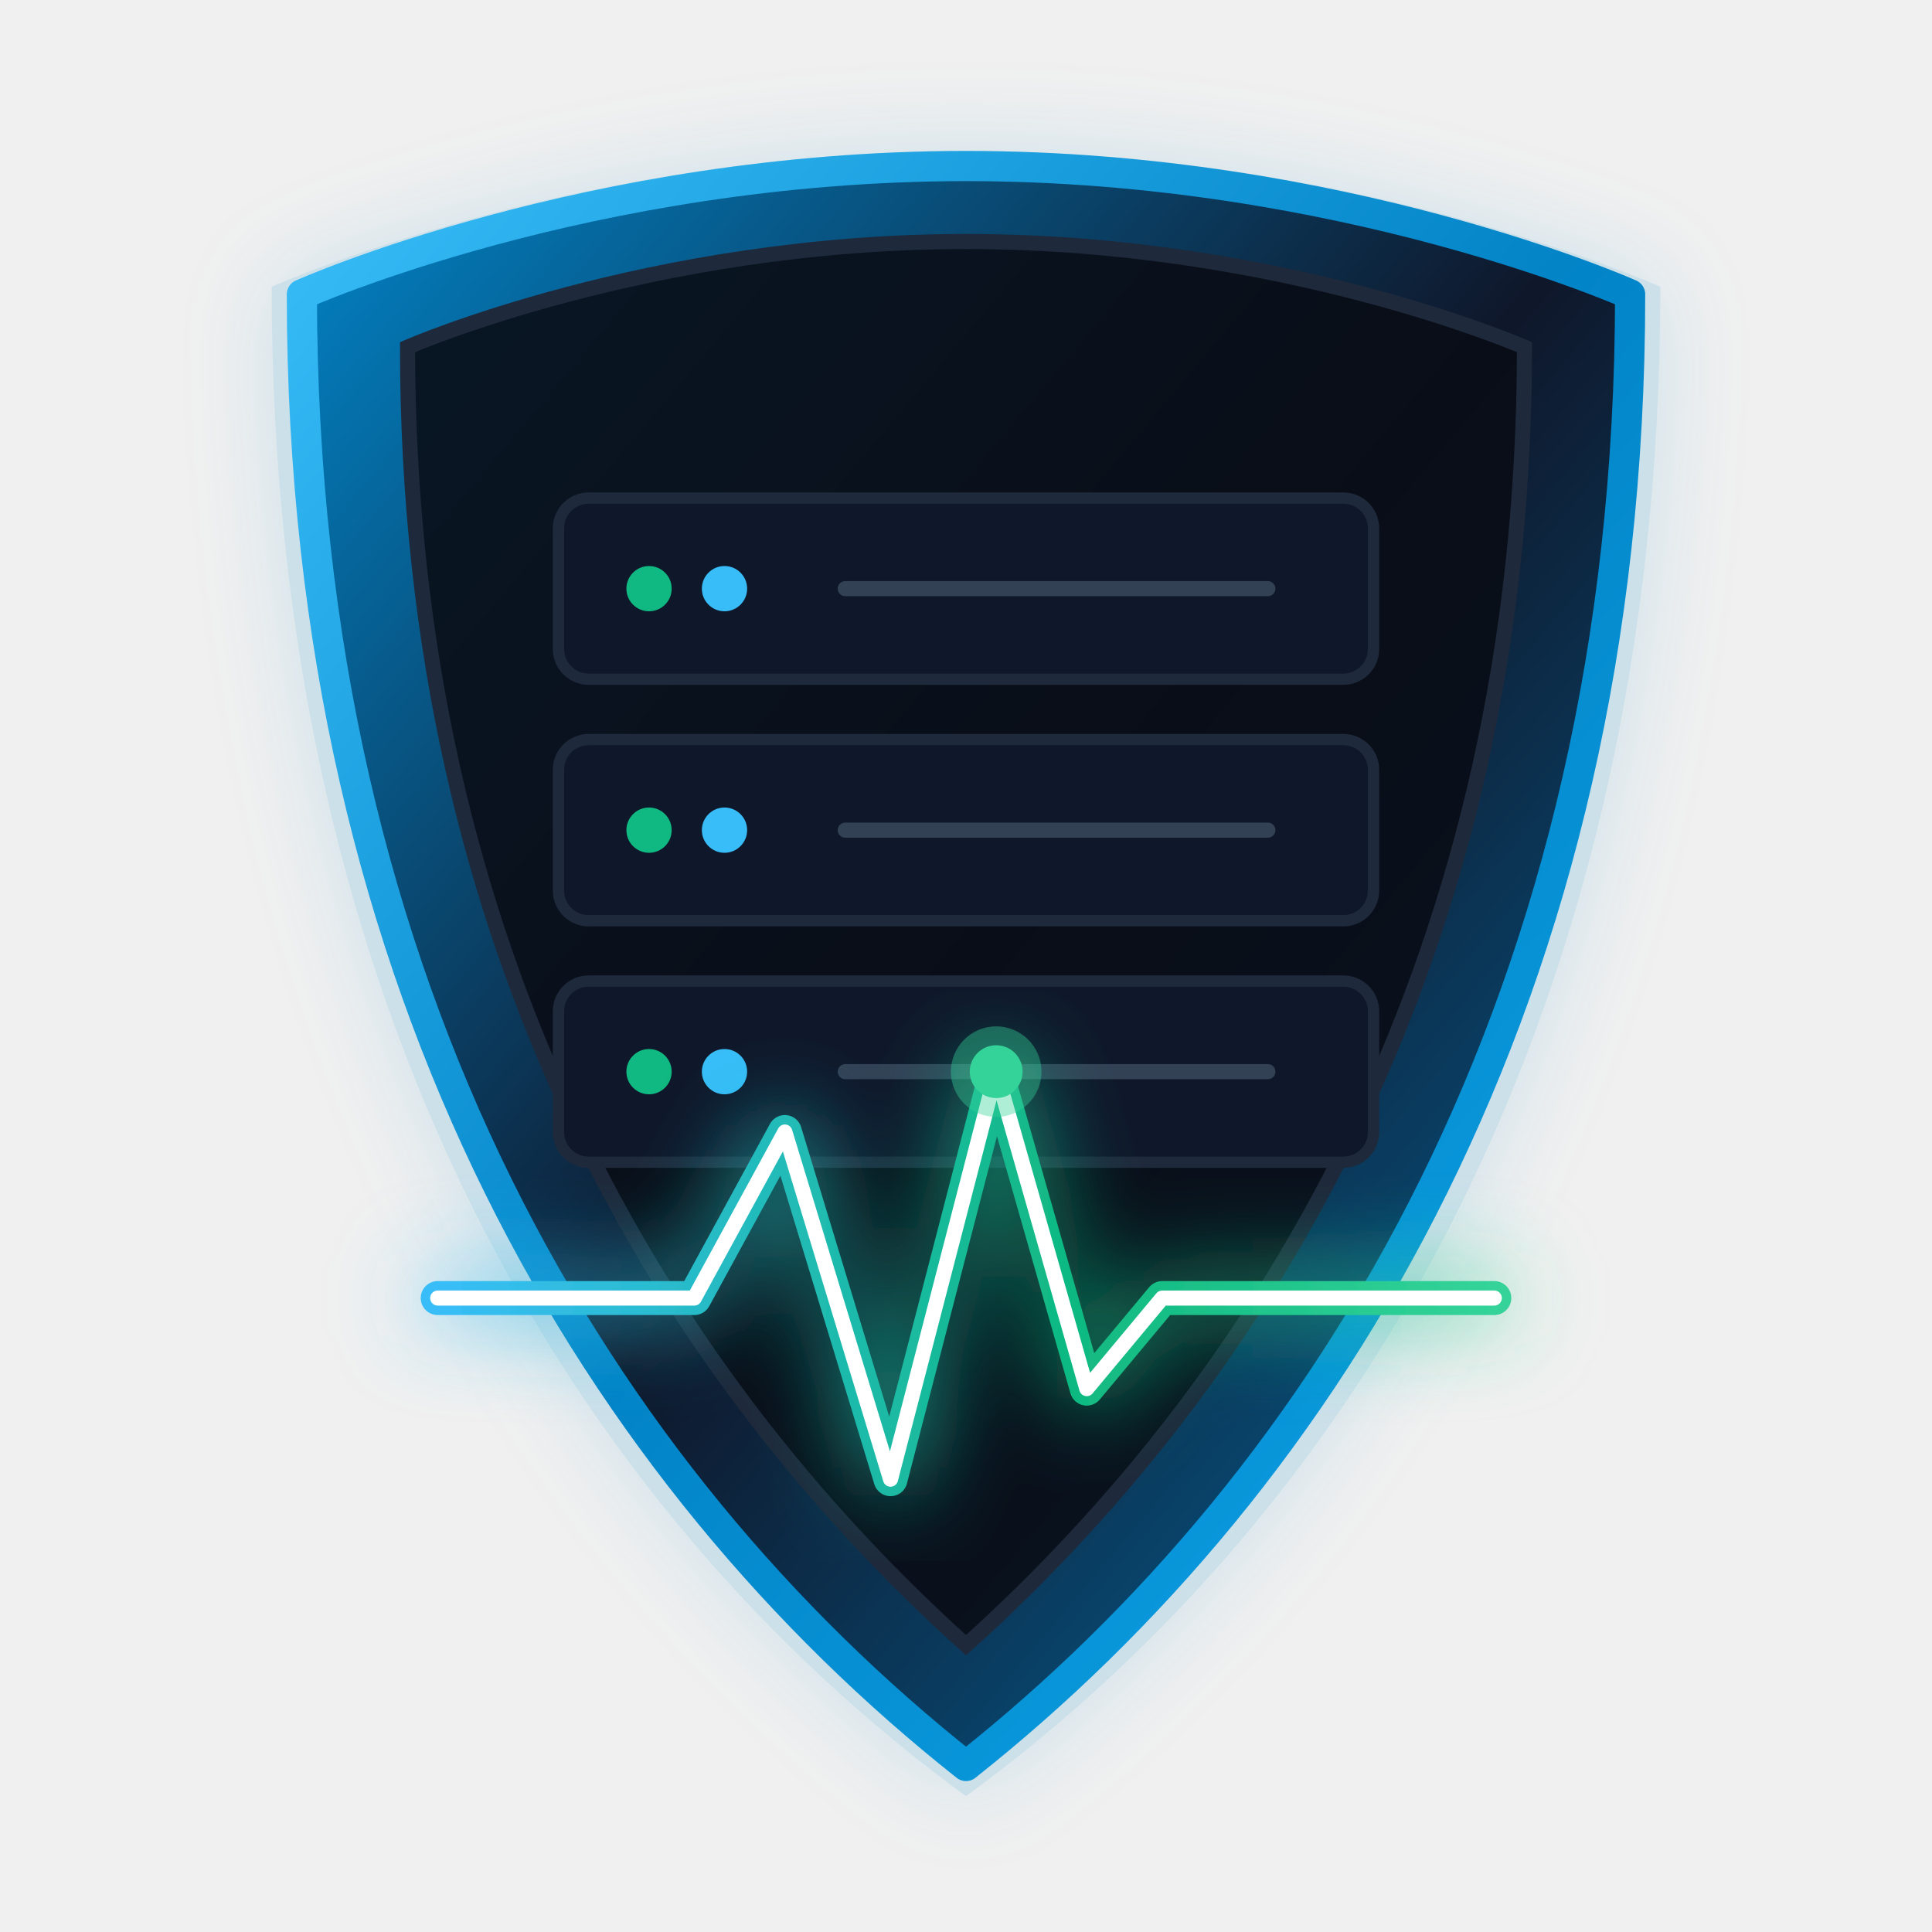
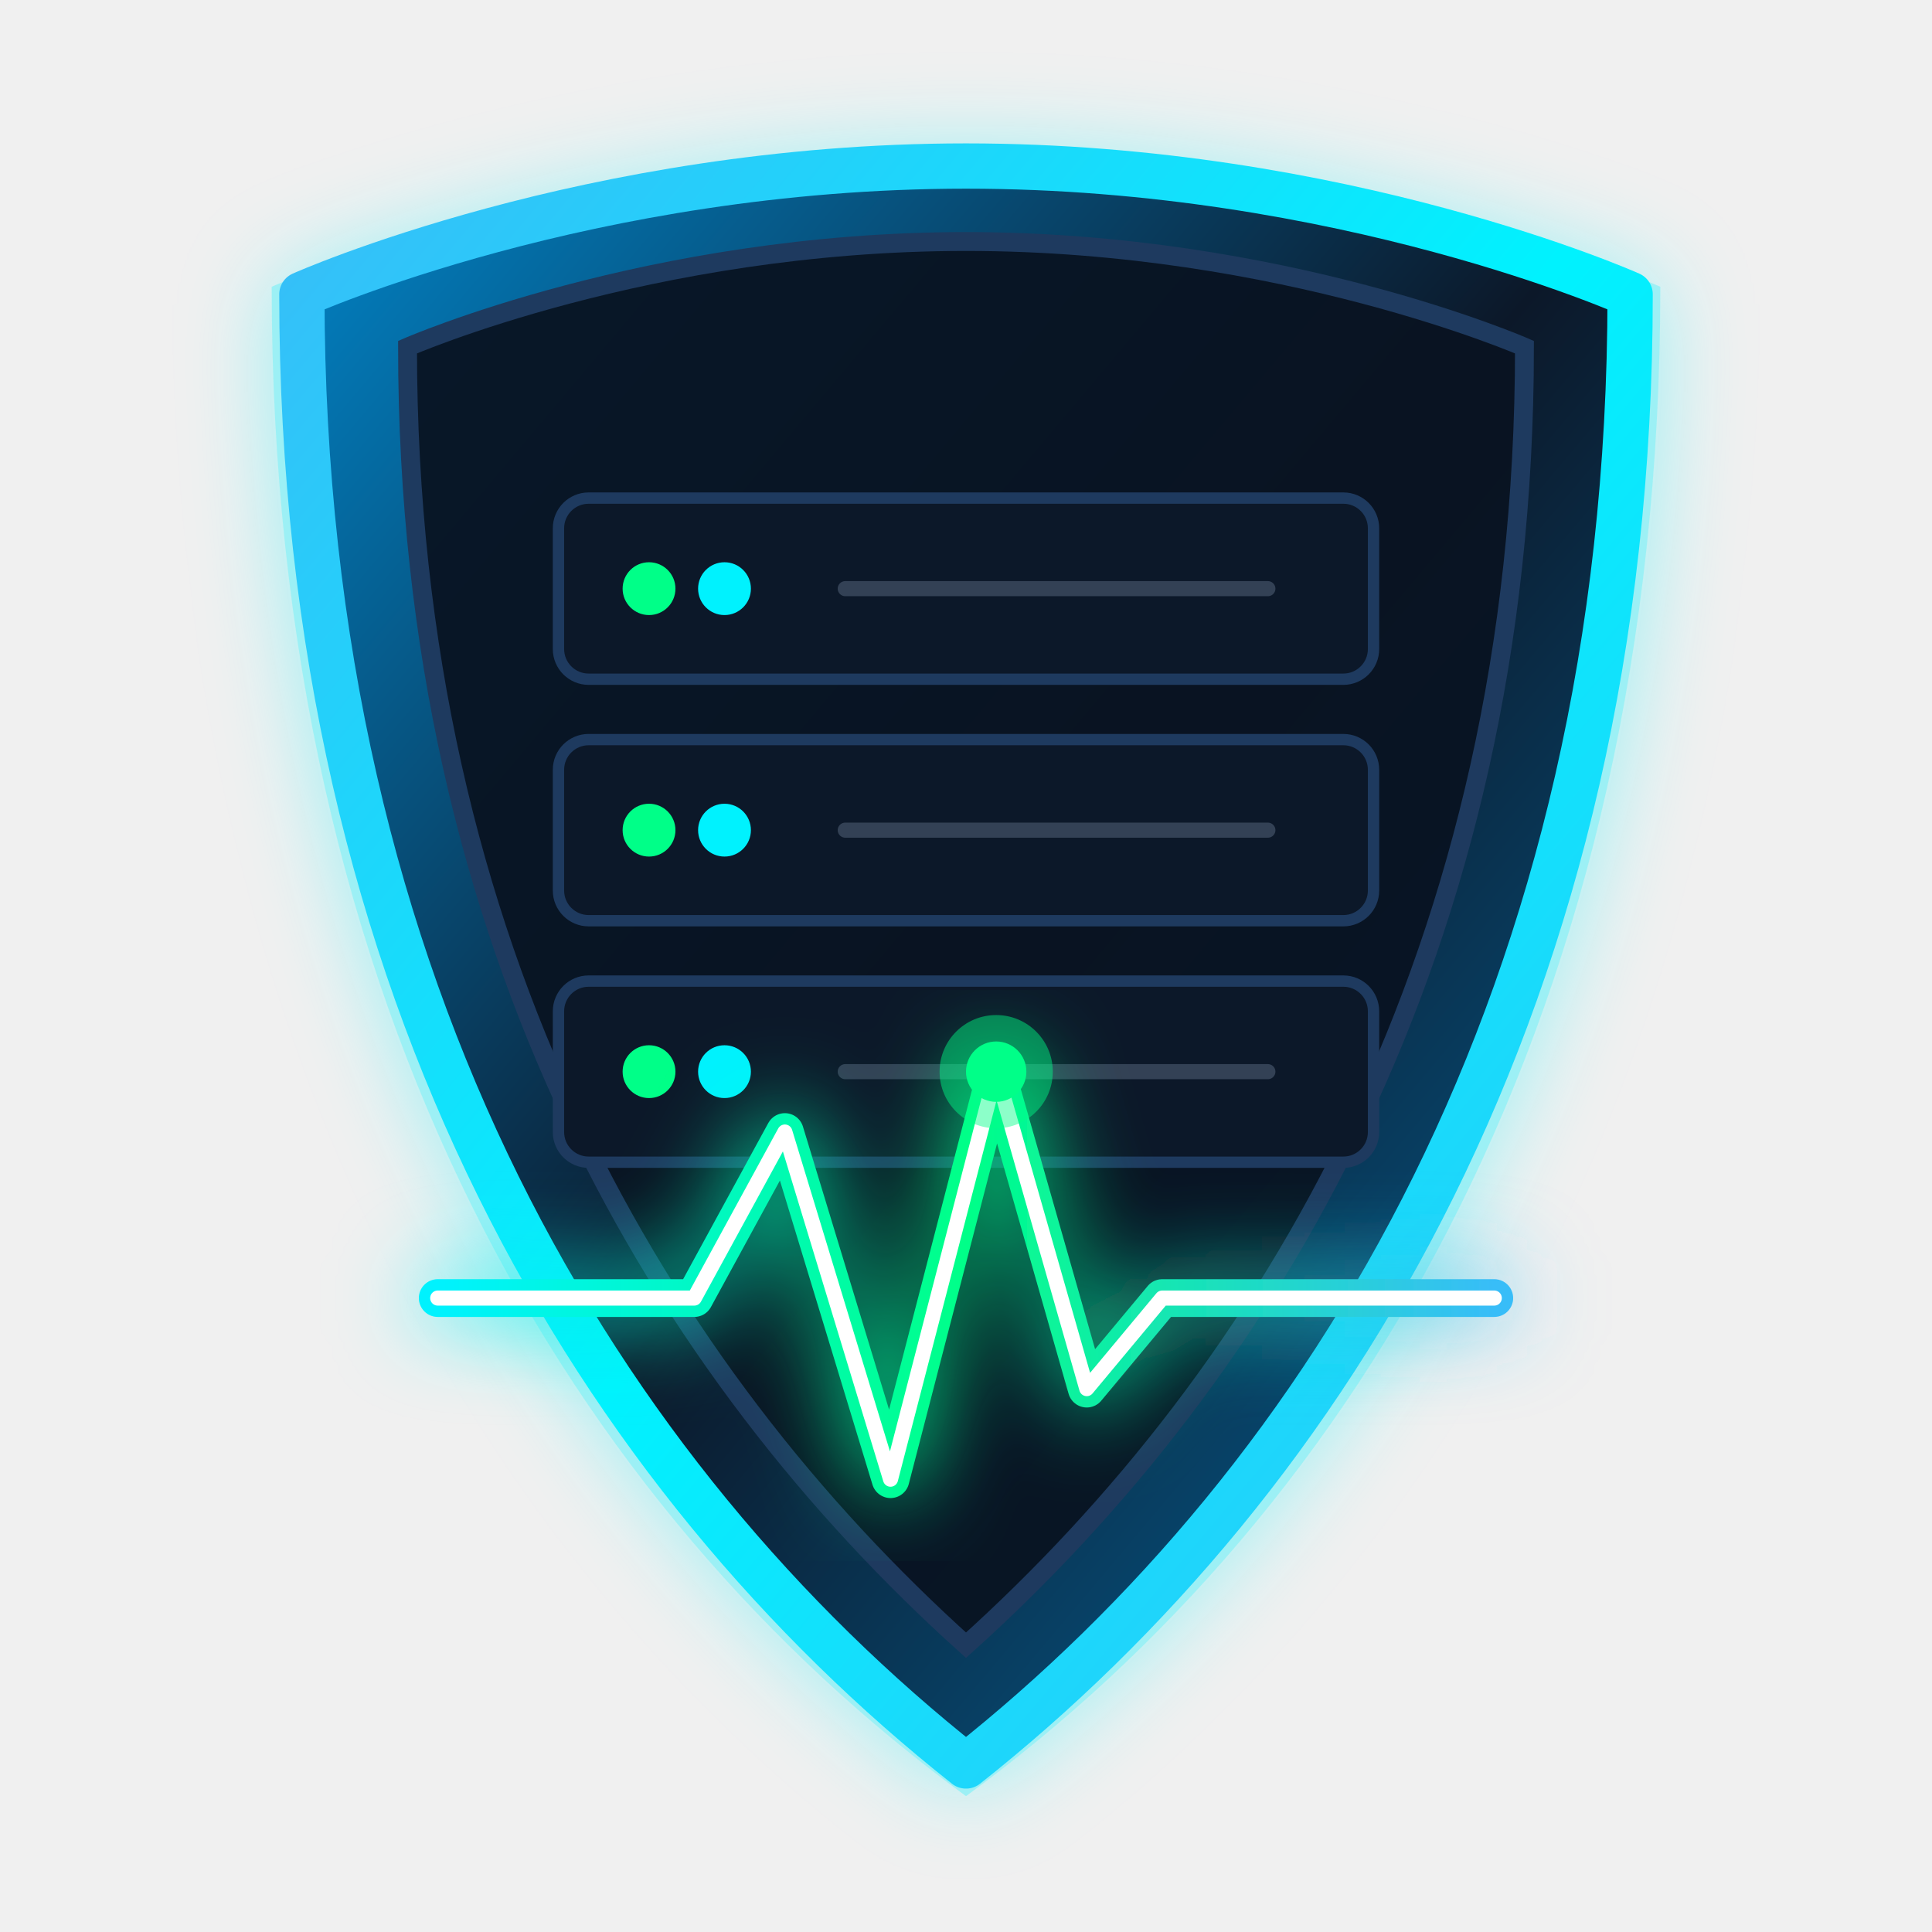
<svg xmlns="http://www.w3.org/2000/svg" viewBox="0 0 256 256" width="100%" height="100%">
  <defs>
    <linearGradient id="shieldGrad" x1="0%" y1="0%" x2="100%" y2="100%">
      <stop offset="0%" stop-color="#0284c7" />
-       <stop offset="50%" stop-color="#0f172a" />
+       <stop offset="50%" stop-color="#0c1829" />
      <stop offset="100%" stop-color="#0369a1" />
    </linearGradient>
    <linearGradient id="borderGrad" x1="0%" y1="0%" x2="100%" y2="100%">
      <stop offset="0%" stop-color="#38bdf8" />
-       <stop offset="50%" stop-color="#0284c7" />
-       <stop offset="100%" stop-color="#0ea5e9" />
+       <stop offset="50%" stop-color="#00f2fe" />
+       <stop offset="100%" stop-color="#38bdf8" />
    </linearGradient>
    <linearGradient id="pulseGrad" x1="0%" y1="0%" x2="100%" y2="0%">
-       <stop offset="0%" stop-color="#38bdf8" />
-       <stop offset="60%" stop-color="#10b981" />
-       <stop offset="100%" stop-color="#34d399" />
+       <stop offset="0%" stop-color="#00f2fe" />
+       <stop offset="50%" stop-color="#00ff88" />
+       <stop offset="100%" stop-color="#38bdf8" />
    </linearGradient>
    <filter id="glow" x="-20%" y="-20%" width="140%" height="140%">
      <feGaussianBlur stdDeviation="6" result="blur" />
      <feComposite in="SourceGraphic" in2="blur" operator="over" />
    </filter>
  </defs>
-   <path d="M128 20 C180 20 220 38 220 38 C220 134 180 200 128 238 C76 200 36 134 36 38 C36 38 76 20 128 20 Z" fill="#0284c7" opacity="0.15" filter="url(#glow)" />
-   <path d="M128 22 C178 22 216 39 216 39 C216 132 176 196 128 234 C80 196 40 132 40 39 C40 39 78 22 128 22 Z" fill="url(#shieldGrad)" stroke="url(#borderGrad)" stroke-width="4" stroke-linejoin="round" />
-   <path d="M128 32 C170 32 202 46 202 46 C202 126 168 182 128 218 C88 182 54 126 54 46 C54 46 86 32 128 32 Z" fill="#090d16" fill-opacity="0.9" stroke="#1e293b" stroke-width="2" />
-   <rect x="74" y="66" width="108" height="24" rx="4" fill="#0f172a" stroke="#1e293b" stroke-width="1.5" />
-   <circle cx="86" cy="78" r="3" fill="#10b981" />
-   <circle cx="96" cy="78" r="3" fill="#38bdf8" />
+   <path d="M128 20 C180 20 220 38 220 38 C220 134 180 200 128 238 C76 200 36 134 36 38 C36 38 76 20 128 20 Z" fill="#00f2fe" opacity="0.35" filter="url(#glow)" />
+   <path d="M128 22 C178 22 216 39 216 39 C216 132 176 196 128 234 C80 196 40 132 40 39 C40 39 78 22 128 22 Z" fill="url(#shieldGrad)" stroke="url(#borderGrad)" stroke-width="6" stroke-linejoin="round" />
+   <path d="M128 32 C170 32 202 46 202 46 C202 126 168 182 128 218 C88 182 54 126 54 46 C54 46 86 32 128 32 Z" fill="#091322" fill-opacity="0.95" stroke="#1e3a5f" stroke-width="2.5" />
+   <rect x="74" y="66" width="108" height="24" rx="4" fill="#0c1829" stroke="#1e3a5f" stroke-width="1.5" />
+   <circle cx="86" cy="78" r="3.5" fill="#00ff88" />
+   <circle cx="96" cy="78" r="3.5" fill="#00f2fe" />
  <line x1="112" y1="78" x2="168" y2="78" stroke="#334155" stroke-width="2" stroke-linecap="round" />
-   <rect x="74" y="98" width="108" height="24" rx="4" fill="#0f172a" stroke="#1e293b" stroke-width="1.5" />
-   <circle cx="86" cy="110" r="3" fill="#10b981" />
-   <circle cx="96" cy="110" r="3" fill="#38bdf8" />
+   <rect x="74" y="98" width="108" height="24" rx="4" fill="#0c1829" stroke="#1e3a5f" stroke-width="1.5" />
+   <circle cx="86" cy="110" r="3.5" fill="#00ff88" />
+   <circle cx="96" cy="110" r="3.5" fill="#00f2fe" />
  <line x1="112" y1="110" x2="168" y2="110" stroke="#334155" stroke-width="2" stroke-linecap="round" />
-   <rect x="74" y="130" width="108" height="24" rx="4" fill="#0f172a" stroke="#1e293b" stroke-width="1.5" />
-   <circle cx="86" cy="142" r="3" fill="#10b981" />
-   <circle cx="96" cy="142" r="3" fill="#38bdf8" />
+   <rect x="74" y="130" width="108" height="24" rx="4" fill="#0c1829" stroke="#1e3a5f" stroke-width="1.5" />
+   <circle cx="86" cy="142" r="3.5" fill="#00ff88" />
+   <circle cx="96" cy="142" r="3.5" fill="#00f2fe" />
  <line x1="112" y1="142" x2="168" y2="142" stroke="#334155" stroke-width="2" stroke-linecap="round" />
-   <path d="M58 172 L92 172 L104 150 L118 196 L132 142 L144 184 L154 172 L198 172" fill="none" stroke="url(#pulseGrad)" stroke-width="4.5" stroke-linecap="round" stroke-linejoin="round" filter="url(#glow)" />
+   <path d="M58 172 L92 172 L104 150 L118 196 L132 142 L144 184 L154 172 L198 172" fill="none" stroke="url(#pulseGrad)" stroke-width="5" stroke-linecap="round" stroke-linejoin="round" filter="url(#glow)" />
  <path d="M58 172 L92 172 L104 150 L118 196 L132 142 L144 184 L154 172 L198 172" fill="none" stroke="#ffffff" stroke-width="2" stroke-linecap="round" stroke-linejoin="round" />
-   <circle cx="132" cy="142" r="3.5" fill="#34d399" />
-   <circle cx="132" cy="142" r="6" fill="#34d399" opacity="0.4" />
+   <circle cx="132" cy="142" r="4" fill="#00ff88" />
+   <circle cx="132" cy="142" r="7.5" fill="#00ff88" opacity="0.45" />
</svg>
